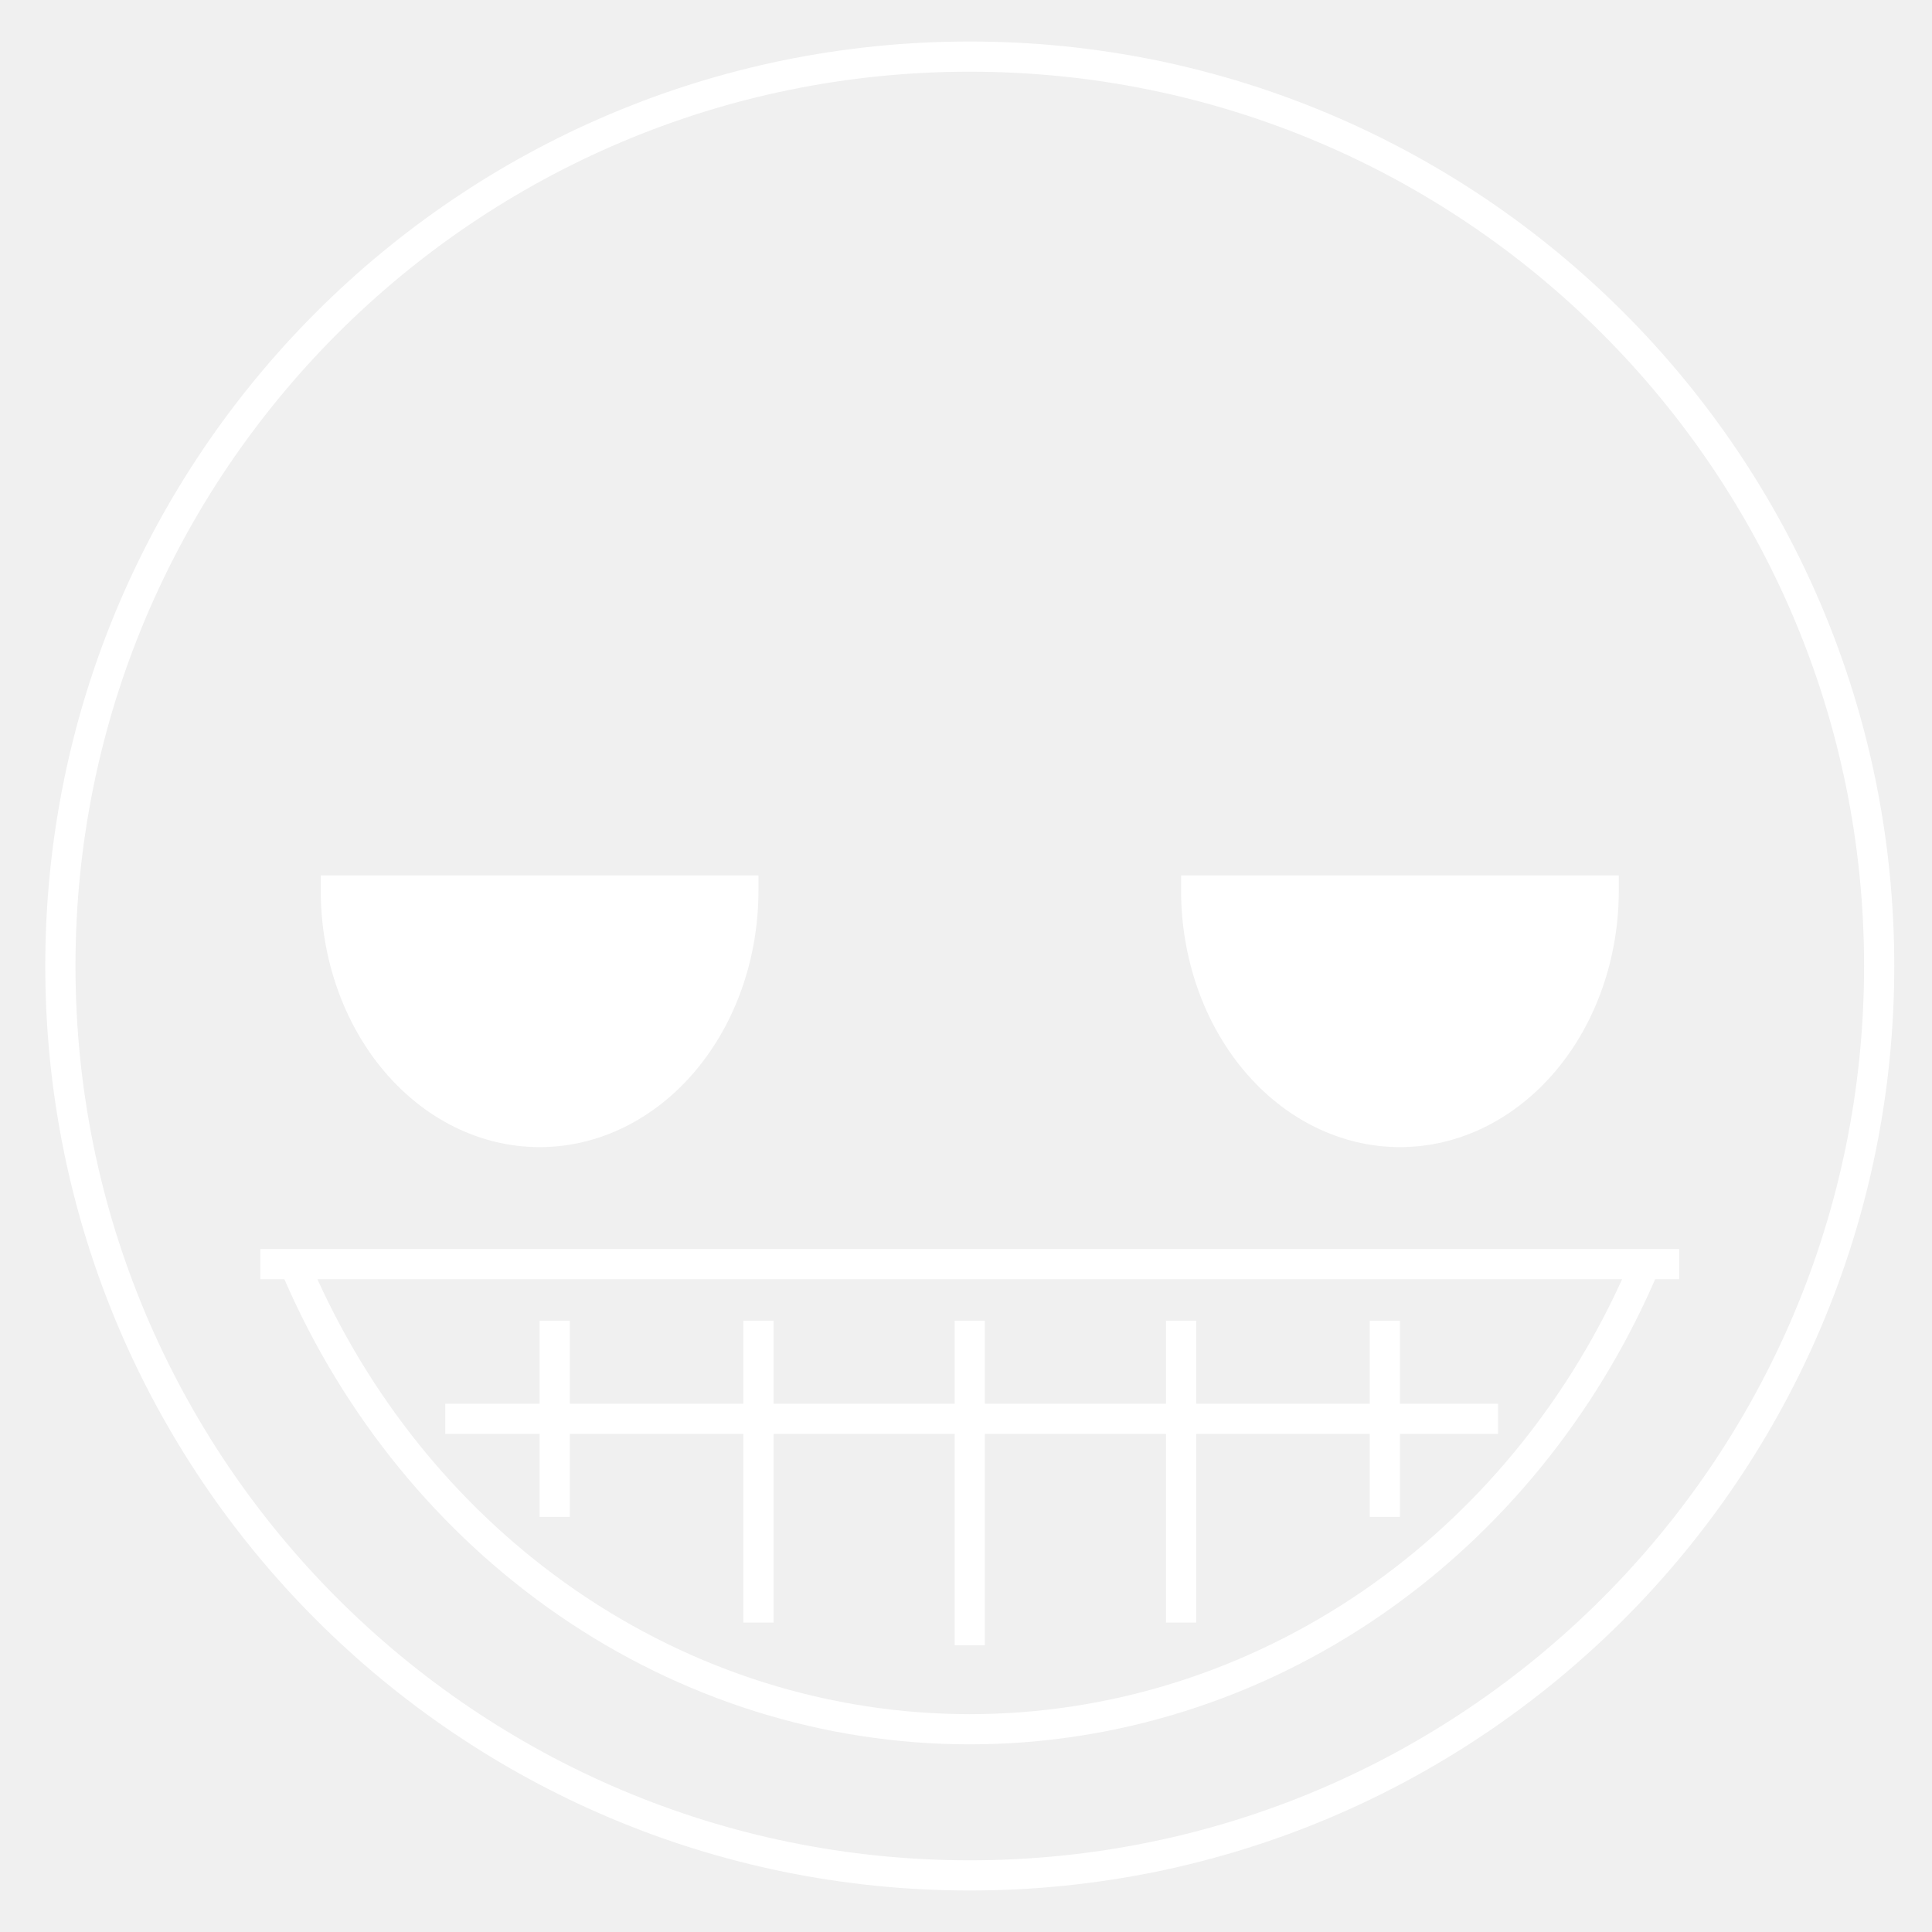
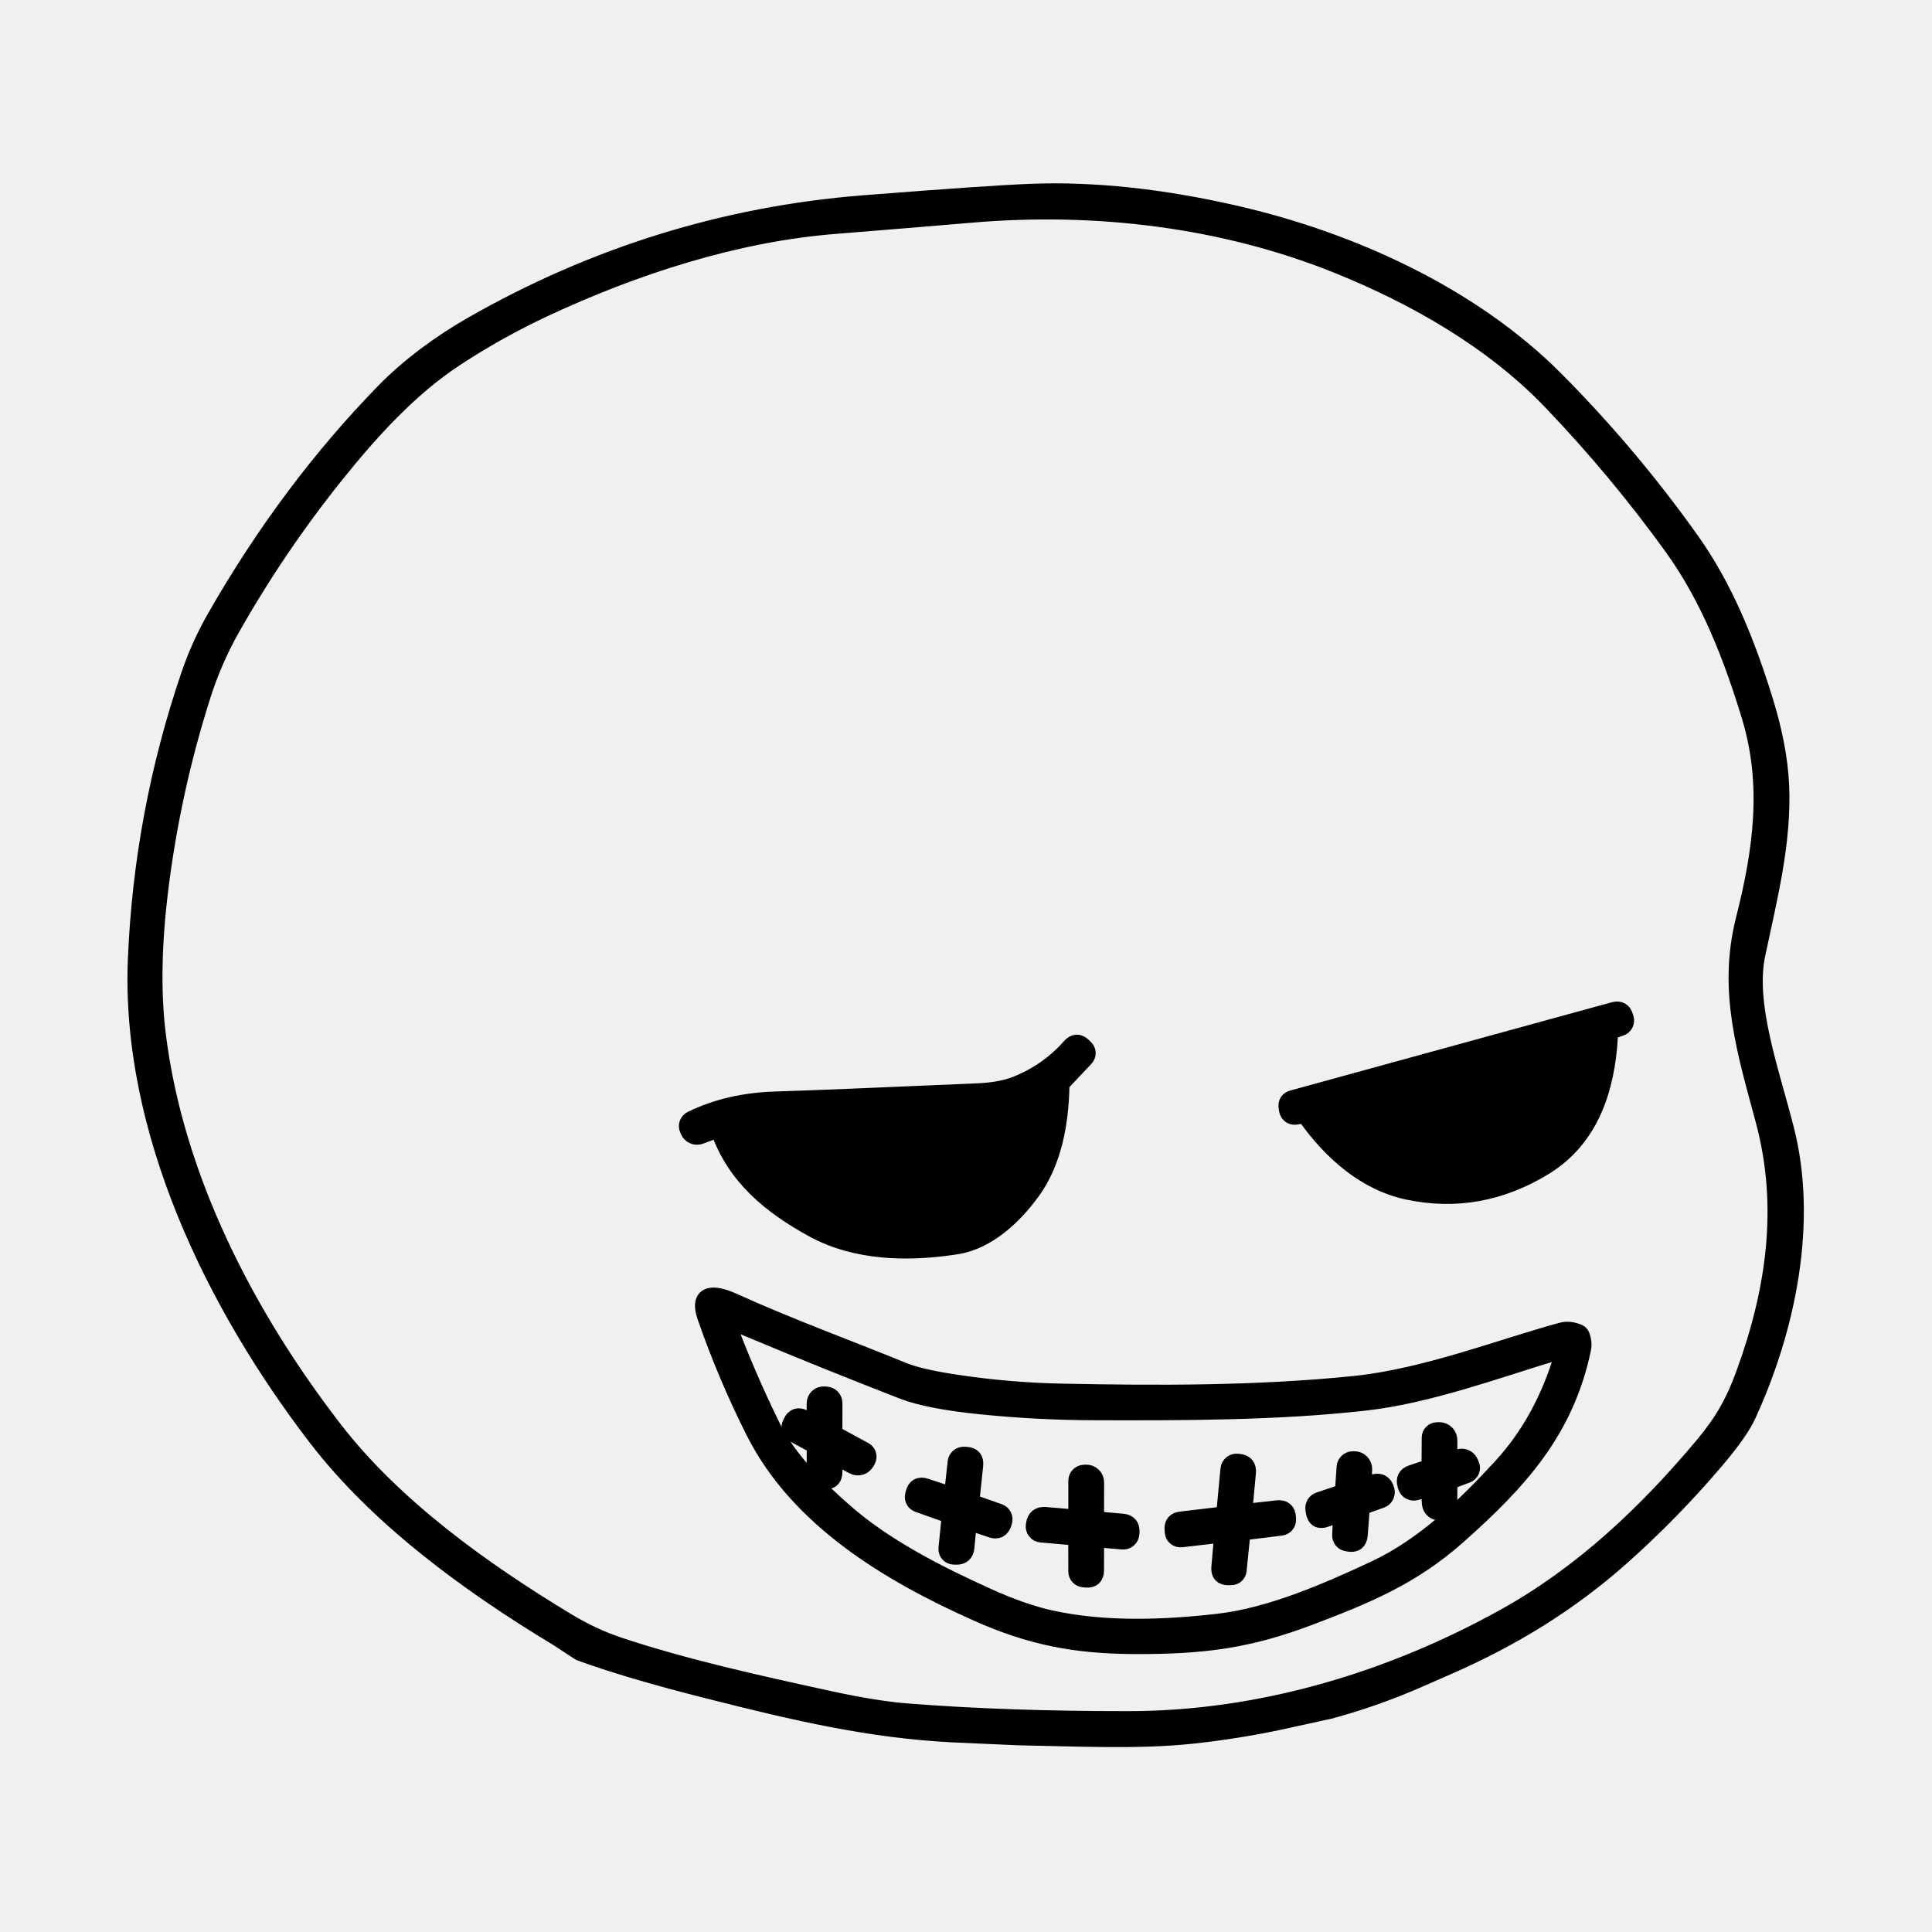
- <svg xmlns="http://www.w3.org/2000/svg" width="512" height="512" viewBox="0 0 512 512" fill="none">
-   <path fill-rule="evenodd" clip-rule="evenodd" d="M257 493C387.891 493 494 386.891 494 256C494 125.109 387.891 19 257 19C126.109 19 20 125.109 20 256C20 386.891 126.109 493 257 493ZM257 501C392.31 501 502 391.31 502 256C502 120.69 392.31 11 257 11C121.69 11 12 120.69 12 256C12 391.31 121.69 501 257 501Z" fill="white" />
-   <path d="M89 236C89 252.974 94.689 269.252 104.816 281.255C114.943 293.257 128.678 300 143 300C157.322 300 171.057 293.257 181.184 281.255C191.311 269.252 197 252.974 197 236H89ZM317 236C317 252.974 322.689 269.252 332.816 281.255C342.943 293.257 356.678 300 371 300C385.322 300 399.057 293.257 409.184 281.255C419.311 269.252 425 252.974 425 236H317Z" fill="white" />
-   <path d="M85 232H201V236C201 253.836 195.028 271.05 184.241 283.834C173.437 296.639 158.623 304 143 304C127.377 304 112.563 296.639 101.759 283.834C90.972 271.05 85 253.836 85 236V232ZM93.111 240C93.927 254.634 99.193 268.388 107.873 278.675C117.323 289.875 129.98 296 143 296C156.02 296 168.677 289.875 178.127 278.675C186.807 268.388 192.073 254.634 192.889 240H93.111ZM313 232H429V236C429 253.836 423.028 271.05 412.241 283.834C401.437 296.639 386.623 304 371 304C355.377 304 340.563 296.639 329.759 283.834C318.972 271.05 313 253.836 313 236V232ZM321.111 240C321.927 254.634 327.193 268.388 335.873 278.675C345.323 289.875 357.98 296 371 296C384.02 296 396.677 289.875 406.127 278.675C414.807 268.388 420.073 254.634 420.889 240H321.111Z" fill="white" />
-   <path d="M75.36 339H69V331H445V339H438.64C422.849 375.322 397.668 406.21 365.961 428.045C333.541 450.371 295.695 462.268 257 462.268C218.305 462.268 180.459 450.371 148.039 428.045C116.332 406.21 91.15 375.322 75.36 339ZM84.115 339C99.395 372.61 123.072 401.138 152.576 421.456C183.688 442.881 219.958 454.268 257 454.268C294.042 454.268 330.312 442.881 361.424 421.456C390.928 401.138 414.605 372.61 429.885 339H84.115ZM143 372V350H151V372H197V350H205V372H253V350H261V372H309V350H317V372H363V350H371V372H397V380H371V402H363V380H317V430H309V380H261V436H253V380H205V430H197V380H151V402H143V380H118V372H143Z" fill="white" />
+ <svg xmlns="http://www.w3.org/2000/svg" viewBox="0 0 432 432" fill="none">
+   <svg x="30" y="43" width="372" height="346" viewBox="0 0 371 346" overflow="visible">
+     <path fill="black" stroke="black" stroke-width="4" stroke-linejoin="round" stroke-linecap="round" d="M260.72 206.23L259.24 206.48C259.045 206.516 258.845 206.512 258.651 206.468C258.457 206.425 258.274 206.343 258.112 206.228C257.95 206.112 257.812 205.965 257.707 205.796C257.602 205.626 257.532 205.437 257.5 205.24L257.4 204.57C257.254 203.623 257.643 203.02 258.57 202.76L330.37 183.05C331.583 182.717 332.364 183.157 332.71 184.37L332.83 184.76C332.943 185.149 332.9 185.566 332.709 185.923C332.518 186.28 332.196 186.548 331.81 186.67C331.077 186.91 330.504 187.12 330.09 187.3C329.584 187.52 329.31 187.987 329.27 188.7C328.63 200.35 325.08 211.47 314.75 217.8C305.117 223.693 294.977 225.517 284.33 223.27C274.79 221.25 267.2 214.39 261.67 206.62C261.566 206.471 261.421 206.355 261.252 206.286C261.084 206.217 260.899 206.197 260.72 206.23Z" />
+     <path fill="black" stroke="black" stroke-width="4" stroke-linejoin="round" stroke-linecap="round" d="M129.74 209.44L126.03 210.85C125.565 211.024 125.051 211.012 124.596 210.816C124.141 210.62 123.78 210.256 123.59 209.8L123.42 209.39C123.269 209.031 123.261 208.627 123.397 208.263C123.533 207.899 123.802 207.601 124.15 207.43C129.697 204.717 135.98 203.26 143 203.06C149.62 202.867 164.617 202.26 187.99 201.24C191.563 201.087 194.497 200.55 196.79 199.63C201.543 197.73 205.583 194.894 208.91 191.12C209.797 190.12 210.713 190.097 211.66 191.05L212.08 191.48C212.342 191.743 212.492 192.098 212.498 192.469C212.503 192.841 212.364 193.2 212.11 193.47L206.99 198.91C206.757 199.164 206.637 199.464 206.63 199.81C206.47 207.96 204.97 216.67 200.16 223.3C196.21 228.75 190.35 234.37 183.39 235.47C172.48 237.18 160.88 236.9 151.37 231.69C141.91 226.51 134.05 220.07 130.41 209.75C130.297 209.417 130.073 209.314 129.74 209.44Z" />
+     <path fill="black" stroke="black" stroke-width="4" stroke-linejoin="round" stroke-linecap="round" d="M133.54 248.18C145.99 253.83 158.79 258.47 171.44 263.64C173.907 264.647 177.85 265.557 183.27 266.37C191.05 267.544 198.876 268.214 206.75 268.38C228.48 268.83 250.61 268.88 272.25 266.68C288.26 265.06 305.57 258.26 318.72 254.71C319.84 254.404 321.056 254.524 322.37 255.07C322.513 255.131 322.642 255.22 322.75 255.331C322.858 255.443 322.943 255.575 323 255.72C323.366 256.7 323.46 257.634 323.28 258.52C319.49 276.82 309.02 288.24 295.36 300.36C285.18 309.4 274.97 313.62 262.24 318.44C248.97 323.45 238.88 324.96 222.85 324.85C209.96 324.76 200.12 322.93 187.98 317.51C168.53 308.83 148.15 296.71 138.25 277.05C134.077 268.764 130.467 260.234 127.42 251.46C125.26 245.24 130.36 246.73 133.54 248.18ZM137.64 254.23C135.773 253.444 133.95 252.72 132.17 252.06C131.817 251.934 131.706 252.044 131.84 252.39C134.82 260.424 138.223 268.33 142.05 276.11C145.64 283.42 151.99 289.6 158.02 294.93C167.09 302.97 179.04 309.03 190.14 314.06C195.353 316.42 200.026 318.067 204.16 319C216.25 321.72 229.74 321.24 241.99 319.82C253.68 318.47 266.37 312.93 276.98 307.97C288.08 302.77 297.1 293.96 305.3 285.06C311.5 278.327 316.077 270.027 319.03 260.16C319.35 259.087 318.973 258.71 317.9 259.03C303.9 263.25 288.86 268.86 274.5 270.45C255.01 272.62 234.33 272.63 214.25 272.57C205.81 272.55 197.393 272.117 189 271.27C181.1 270.477 175.247 269.344 171.44 267.87C160.107 263.477 148.84 258.93 137.64 254.23Z" />
+     <path fill="black" stroke="black" stroke-width="4" stroke-linejoin="round" stroke-linecap="round" d="M151.86 274.95L151.88 270.77C151.881 270.531 151.93 270.295 152.025 270.076C152.119 269.857 152.257 269.66 152.43 269.495C152.603 269.331 152.807 269.203 153.03 269.12C153.254 269.036 153.492 268.999 153.73 269.01L154.24 269.04C154.678 269.058 155.093 269.245 155.397 269.562C155.701 269.878 155.87 270.301 155.87 270.74L155.86 277.25C155.86 277.392 155.899 277.532 155.974 277.653C156.048 277.775 156.153 277.874 156.28 277.94L162.72 281.43C162.894 281.524 163.048 281.653 163.172 281.809C163.295 281.964 163.386 282.142 163.439 282.334C163.493 282.525 163.507 282.725 163.481 282.922C163.455 283.119 163.39 283.308 163.29 283.48L163.03 283.93C162.77 284.369 162.353 284.693 161.865 284.832C161.377 284.972 160.856 284.917 160.41 284.68L156.48 282.59C156.073 282.37 155.87 282.493 155.87 282.96L155.88 285.97C155.893 287.583 155.11 288.223 153.53 287.89L153.14 287.81C152.785 287.732 152.467 287.537 152.238 287.255C152.009 286.974 151.883 286.623 151.88 286.26V280.58C151.873 280.28 151.74 280.06 151.48 279.92L147.07 277.54C146.711 277.349 146.441 277.025 146.316 276.637C146.191 276.249 146.221 275.827 146.4 275.46L146.6 275.04C147.153 273.893 148 273.61 149.14 274.19L151.3 275.29C151.673 275.483 151.86 275.37 151.86 274.95Z" />
+     <path fill="black" stroke="black" stroke-width="4" stroke-linejoin="round" stroke-linecap="round" d="M288.89 289.62L286.1 290.47C285.89 290.533 285.67 290.553 285.453 290.53C285.235 290.507 285.025 290.441 284.834 290.335C284.643 290.23 284.475 290.088 284.34 289.917C284.206 289.746 284.107 289.55 284.05 289.34L283.94 288.93C283.613 287.75 284.026 286.967 285.18 286.58L288.91 285.32C289.203 285.22 289.353 285.013 289.36 284.7L289.4 278.44C289.402 278.069 289.55 277.714 289.811 277.449C290.072 277.184 290.427 277.03 290.8 277.02L291.28 277C291.55 276.992 291.82 277.038 292.073 277.137C292.325 277.235 292.556 277.383 292.75 277.572C292.945 277.761 293.1 277.988 293.207 278.238C293.313 278.489 293.368 278.758 293.37 279.03L293.38 283.26C293.38 283.336 293.398 283.412 293.434 283.48C293.469 283.547 293.52 283.606 293.582 283.649C293.644 283.692 293.715 283.72 293.79 283.729C293.865 283.737 293.94 283.728 294.01 283.7L295.7 283.05C296.127 282.886 296.601 282.889 297.027 283.057C297.453 283.226 297.8 283.548 298 283.96L298.29 284.56C298.381 284.748 298.431 284.953 298.438 285.162C298.446 285.371 298.409 285.58 298.331 285.774C298.253 285.968 298.135 286.143 297.985 286.289C297.835 286.435 297.656 286.547 297.46 286.62L293.75 288C293.503 288.087 293.38 288.263 293.38 288.53L293.35 293.26C293.347 293.612 293.233 293.953 293.025 294.236C292.816 294.518 292.524 294.726 292.19 294.83C290.74 295.29 289.53 294.53 289.42 293.03C289.346 292.05 289.35 291.057 289.43 290.05C289.456 289.643 289.276 289.5 288.89 289.62Z" />
+     <path fill="black" stroke="black" stroke-width="4" stroke-linejoin="round" stroke-linecap="round" d="M185.89 297.7L185.38 303.02C185.253 304.3 184.549 304.916 183.269 304.87L182.76 304.85C182.558 304.844 182.36 304.796 182.178 304.71C181.996 304.625 181.833 304.502 181.7 304.35C181.567 304.198 181.466 304.02 181.404 303.828C181.342 303.635 181.32 303.431 181.34 303.23L182.04 296.3C182.08 295.92 181.916 295.666 181.549 295.54L174.82 293.15C174.477 293.029 174.19 292.787 174.014 292.468C173.837 292.15 173.782 291.777 173.859 291.42L173.959 290.98C174.273 289.586 175.106 289.116 176.459 289.57L182.04 291.42C182.102 291.439 182.167 291.446 182.232 291.438C182.297 291.429 182.359 291.407 182.413 291.373C182.468 291.338 182.514 291.292 182.548 291.238C182.582 291.184 182.603 291.123 182.609 291.06L183.399 283.9C183.445 283.494 183.646 283.121 183.96 282.858C184.275 282.596 184.679 282.464 185.09 282.49L185.59 282.52C186.896 282.6 187.483 283.29 187.35 284.59L186.519 292.45C186.479 292.81 186.63 293.05 186.97 293.17L192.859 295.24C193.239 295.374 193.553 295.649 193.735 296.009C193.918 296.368 193.955 296.784 193.84 297.17L193.739 297.51C193.346 298.836 192.496 299.276 191.19 298.83L186.549 297.27C186.478 297.245 186.401 297.237 186.326 297.246C186.251 297.256 186.178 297.282 186.115 297.324C186.051 297.365 185.998 297.421 185.959 297.486C185.92 297.551 185.896 297.624 185.89 297.7Z" />
+     <path fill="black" stroke="black" stroke-width="4" stroke-linejoin="round" stroke-linecap="round" d="M268.99 295.32L265.9 296.47C264.513 296.984 263.706 296.51 263.48 295.05L263.39 294.46C263.327 294.075 263.405 293.679 263.608 293.344C263.811 293.009 264.127 292.756 264.5 292.63L269.47 290.97C269.81 290.857 269.99 290.62 270.01 290.26L270.37 285.03C270.397 284.624 270.575 284.243 270.87 283.962C271.164 283.681 271.553 283.52 271.96 283.51L272.31 283.5C272.579 283.495 272.846 283.544 273.095 283.646C273.344 283.748 273.57 283.901 273.758 284.094C273.946 284.287 274.093 284.516 274.19 284.769C274.287 285.021 274.331 285.29 274.32 285.56L274.18 288.73C274.16 289.17 274.363 289.334 274.79 289.22C276.55 288.73 278.57 287.54 279.32 290.23C279.43 290.635 279.385 291.066 279.192 291.437C278.999 291.808 278.673 292.092 278.28 292.23L274.27 293.65C273.97 293.75 273.806 293.96 273.78 294.28L273.33 300.2C273.223 301.64 272.463 302.22 271.05 301.94L270.62 301.86C270.261 301.791 269.938 301.596 269.711 301.31C269.483 301.024 269.366 300.666 269.38 300.3L269.56 295.74C269.58 295.32 269.39 295.18 268.99 295.32Z" />
+     <path fill="black" stroke="black" stroke-width="4" stroke-linejoin="round" stroke-linecap="round" d="M248.04 295.27L255.09 294.47C256.49 294.317 257.22 294.94 257.28 296.34L257.3 296.79C257.313 297.173 257.183 297.547 256.935 297.839C256.688 298.131 256.34 298.32 255.96 298.37L247.58 299.41C247.28 299.443 247.113 299.613 247.08 299.92L246.25 308.14C246.216 308.488 246.057 308.813 245.803 309.052C245.549 309.291 245.217 309.429 244.87 309.44L244.24 309.46C242.867 309.507 242.24 308.847 242.36 307.48L242.97 300.45C242.997 300.083 242.827 299.92 242.46 299.96L233.63 300.98C233.426 301.003 233.22 300.985 233.023 300.927C232.827 300.869 232.644 300.771 232.486 300.64C232.328 300.51 232.199 300.348 232.105 300.166C232.011 299.984 231.955 299.784 231.94 299.58L231.9 298.97C231.807 297.783 232.35 297.123 233.53 296.99L242.8 295.89C243.213 295.843 243.44 295.613 243.48 295.2L244.4 285.49C244.42 285.278 244.482 285.073 244.582 284.886C244.682 284.698 244.818 284.533 244.983 284.399C245.148 284.265 245.338 284.165 245.541 284.105C245.745 284.045 245.959 284.026 246.17 284.05L246.56 284.09C247.86 284.237 248.45 284.963 248.33 286.27L247.54 294.79C247.507 295.157 247.673 295.317 248.04 295.27Z" />
+     <path fill="black" stroke="black" stroke-width="4" stroke-linejoin="round" stroke-linecap="round" d="M210.379 296.1V288.09C210.379 287.678 210.54 287.284 210.826 286.99C211.112 286.696 211.501 286.528 211.909 286.52L212.369 286.5C212.631 286.493 212.891 286.539 213.135 286.634C213.379 286.73 213.601 286.873 213.788 287.056C213.975 287.238 214.124 287.457 214.226 287.698C214.327 287.939 214.38 288.198 214.379 288.46L214.369 296.27C214.363 296.71 214.579 296.946 215.019 296.98L220.519 297.47C221.766 297.583 222.359 298.263 222.299 299.51L222.269 299.95C222.259 300.163 222.207 300.373 222.114 300.566C222.021 300.759 221.891 300.932 221.731 301.073C221.57 301.215 221.383 301.323 221.18 301.391C220.977 301.459 220.763 301.486 220.549 301.47L214.849 300.98C214.79 300.974 214.73 300.981 214.673 301C214.616 301.019 214.563 301.05 214.519 301.091C214.475 301.131 214.44 301.18 214.416 301.235C214.391 301.29 214.379 301.35 214.379 301.41L214.359 308.16C214.353 309.5 213.68 310.106 212.34 309.98L211.739 309.92C211.368 309.88 211.024 309.706 210.773 309.429C210.523 309.152 210.382 308.793 210.379 308.42L210.369 301.19C210.369 300.803 210.176 300.593 209.789 300.56L202.28 299.9C202.066 299.88 201.859 299.817 201.671 299.715C201.483 299.613 201.318 299.473 201.186 299.304C201.054 299.136 200.957 298.942 200.903 298.735C200.849 298.527 200.837 298.311 200.869 298.1L200.919 297.79C201.126 296.456 201.903 295.85 203.249 295.97L209.9 296.54C210.22 296.566 210.379 296.42 210.379 296.1Z" />
+     <path fill="black" stroke="black" stroke-width="4" stroke-linejoin="round" stroke-linecap="round" fill-rule="evenodd" clip-rule="evenodd" d="M94.135 323.044C74.325 311.104 54.025 296.214 40.315 278.324C17.555 248.644 -1.515 209.694 0.095 171.394C1.008 149.734 4.948 128.647 11.915 108.134C13.442 103.627 15.388 99.303 17.755 95.163C28.615 76.163 41.195 59.33 55.495 44.663C60.995 39.033 67.835 33.964 75.095 29.803C102.195 14.284 131.565 5.104 162.725 2.654C181.538 1.174 194.042 0.32 200.235 0.094C214.068 -0.42 229.135 1.18 245.435 4.894C271.475 10.823 298.495 23.104 317.315 42.063C328.355 53.184 338.415 65.127 347.495 77.894C355.075 88.543 359.935 100.794 363.805 113.174C366.025 120.254 367.272 126.667 367.545 132.414C368.155 145.354 364.875 157.814 362.235 170.394C359.865 181.684 365.355 196.524 368.685 209.644C373.875 230.074 369.185 253.714 360.175 273.334C359.022 275.847 356.688 279.177 353.175 283.324C346.755 290.89 339.865 297.974 332.505 304.574C320.655 315.214 307.545 323.224 293.105 329.524L286.375 332.474C280.148 335.194 273.658 337.477 266.905 339.324L255.905 341.734C249.278 343.147 242.595 344.21 235.855 344.924C223.905 346.184 210.065 345.484 197.285 345.254L182.355 344.594C164.105 343.614 148.245 339.994 127.395 334.704C115.655 331.724 106.265 328.944 99.225 326.364L94.135 323.044ZM186.975 4.774C214.355 2.454 242.805 5.784 268.395 16.053C286.065 23.134 303.465 33.133 316.435 46.684C326.248 56.93 335.302 67.793 343.595 79.273C351.775 90.614 356.915 103.914 360.945 117.204C365.575 132.484 363.515 147.304 359.625 162.624C355.565 178.634 359.995 192.334 364.075 207.624C369.205 226.874 366.435 245.744 359.605 264.374C357.365 270.484 354.915 274.904 350.555 280.124C337.805 295.404 323.315 309.044 306.175 318.584C280.735 332.734 251.625 341.584 221.945 341.614C203.692 341.634 187.122 341.057 172.235 339.884C167.515 339.51 161.672 338.564 154.705 337.044L153.41 336.76C139.337 333.68 122.705 330.04 107.805 325.074C103.885 323.76 100.012 321.947 96.185 319.634C77.435 308.314 57.555 294.114 44.065 276.634C24.535 251.334 8.475 220.404 4.555 188.144C3.428 178.877 3.618 168.124 5.125 155.884C6.952 141.084 10.128 126.58 14.655 112.374C16.328 107.127 18.525 102.104 21.245 97.303C28.112 85.177 35.912 73.683 44.645 62.824C52.295 53.294 61.095 43.644 71.115 37.053C77.542 32.82 84.242 29.077 91.215 25.823C111.255 16.463 133.855 9.104 155.995 7.324C166.322 6.497 176.648 5.647 186.975 4.774Z" />
+   </svg>
</svg>
